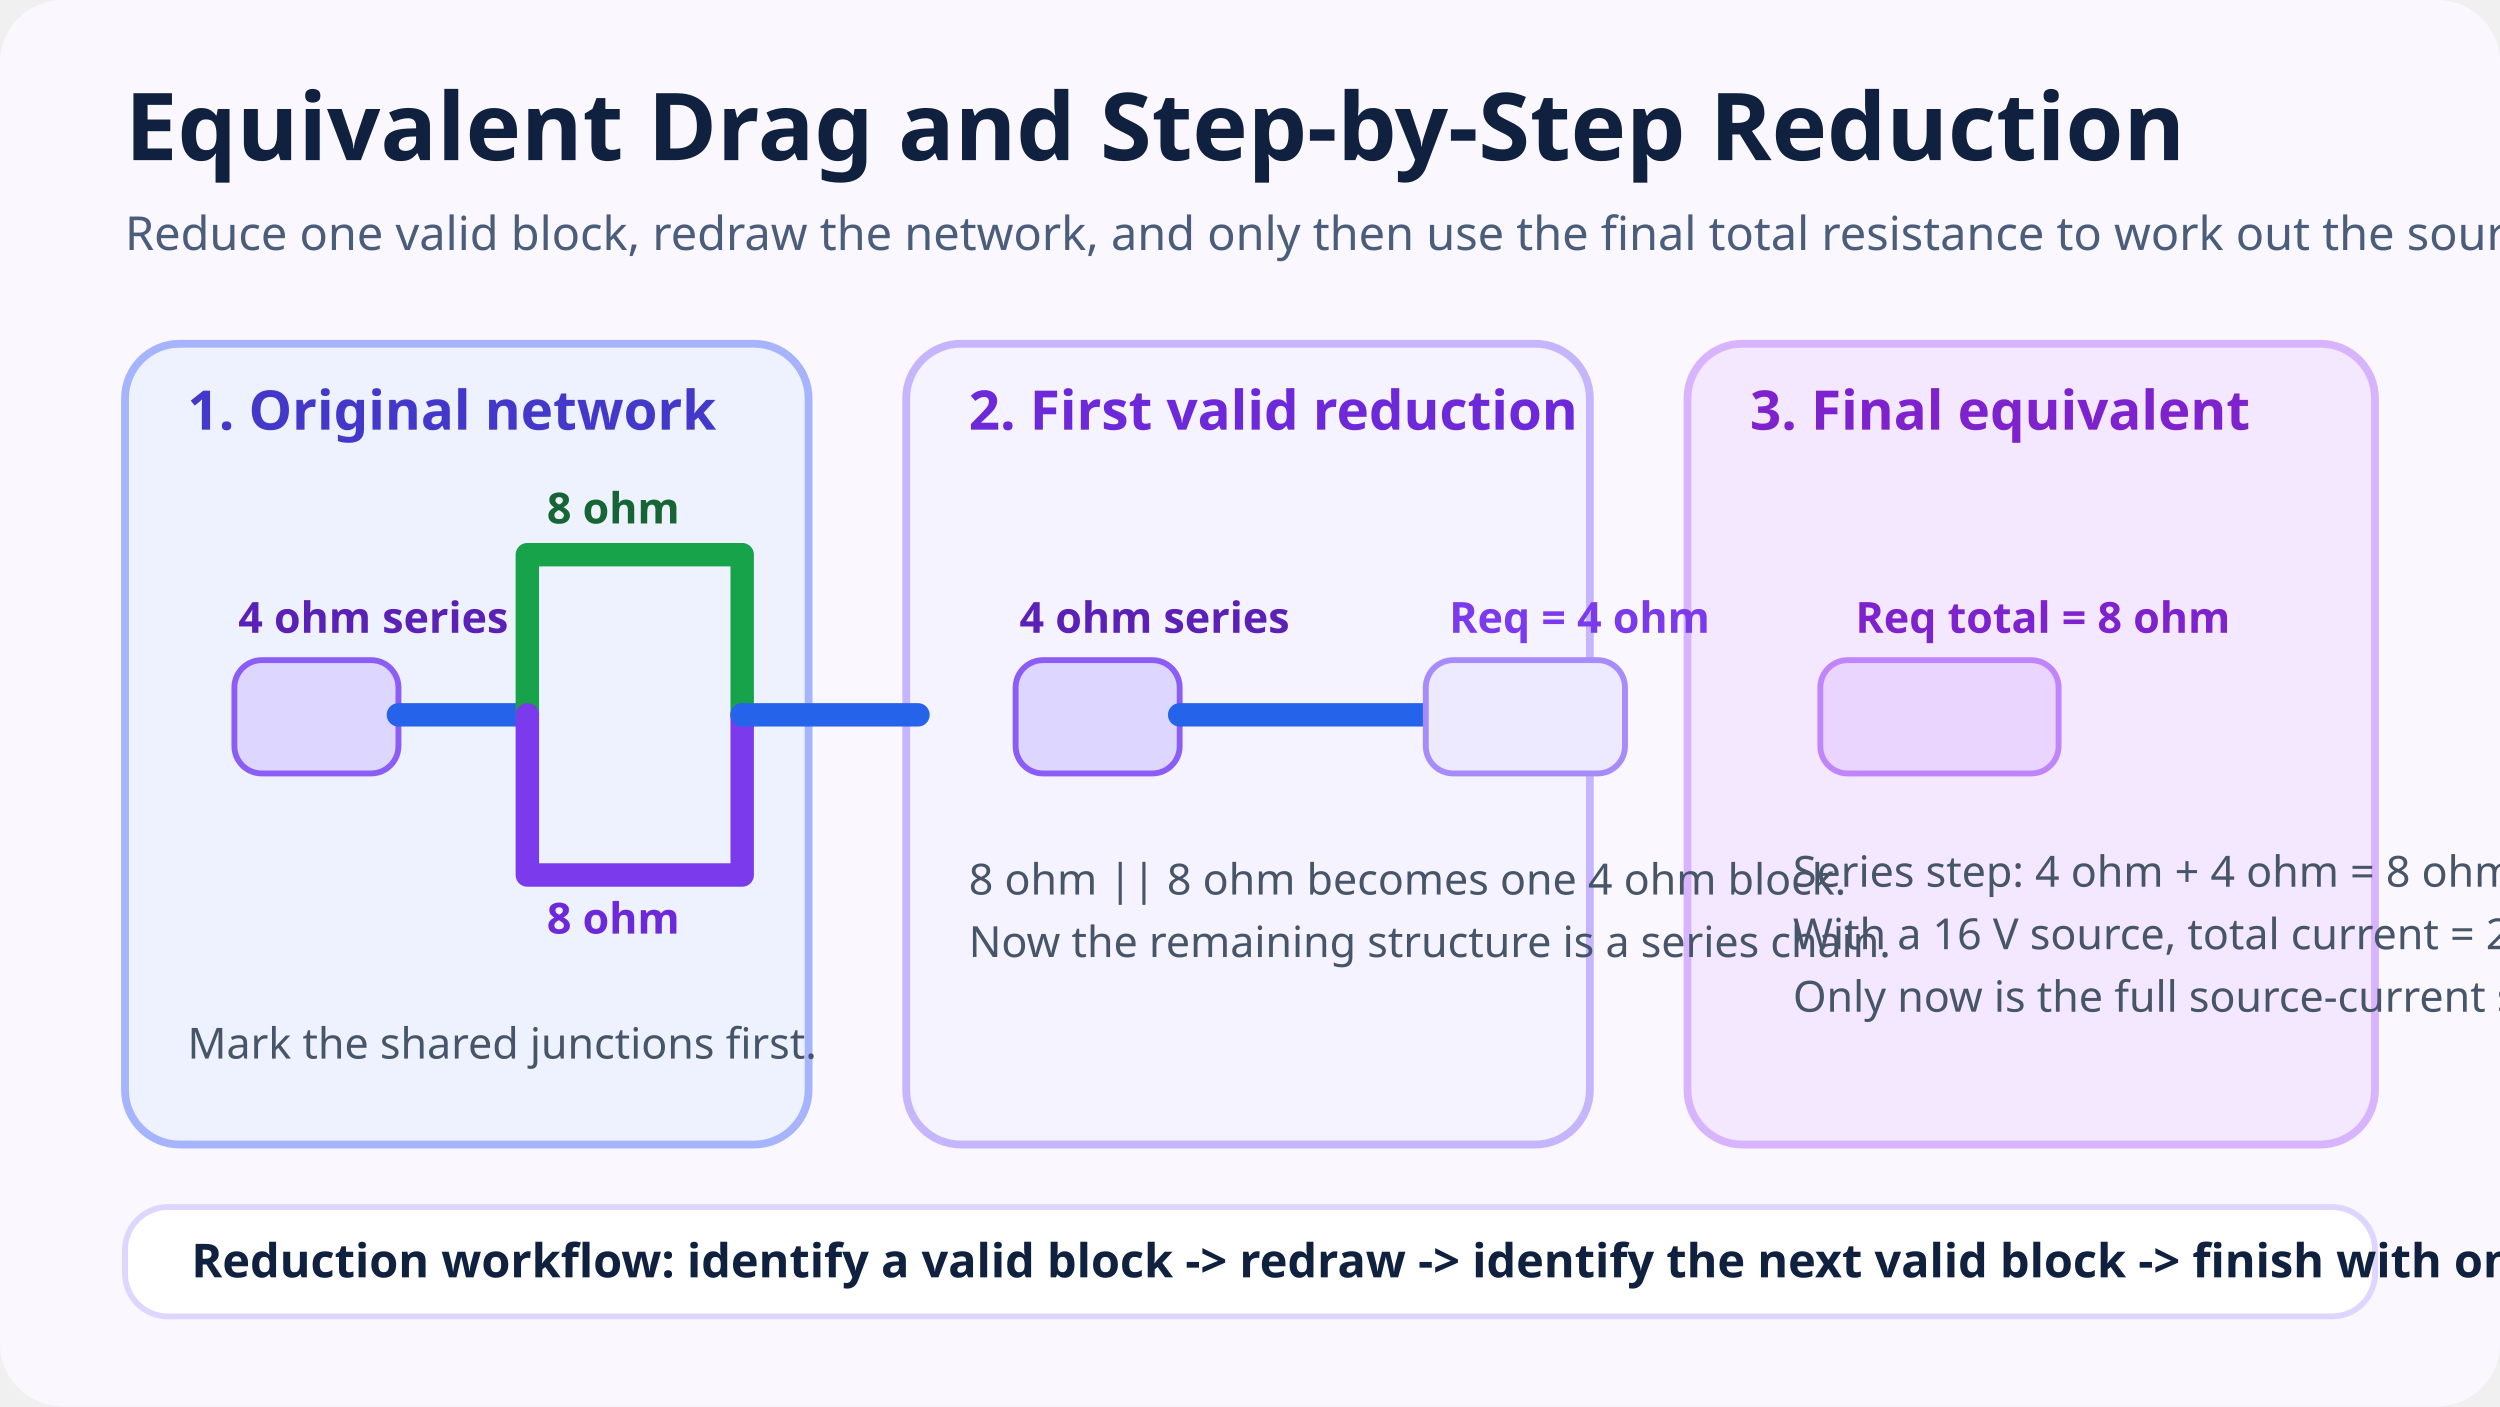
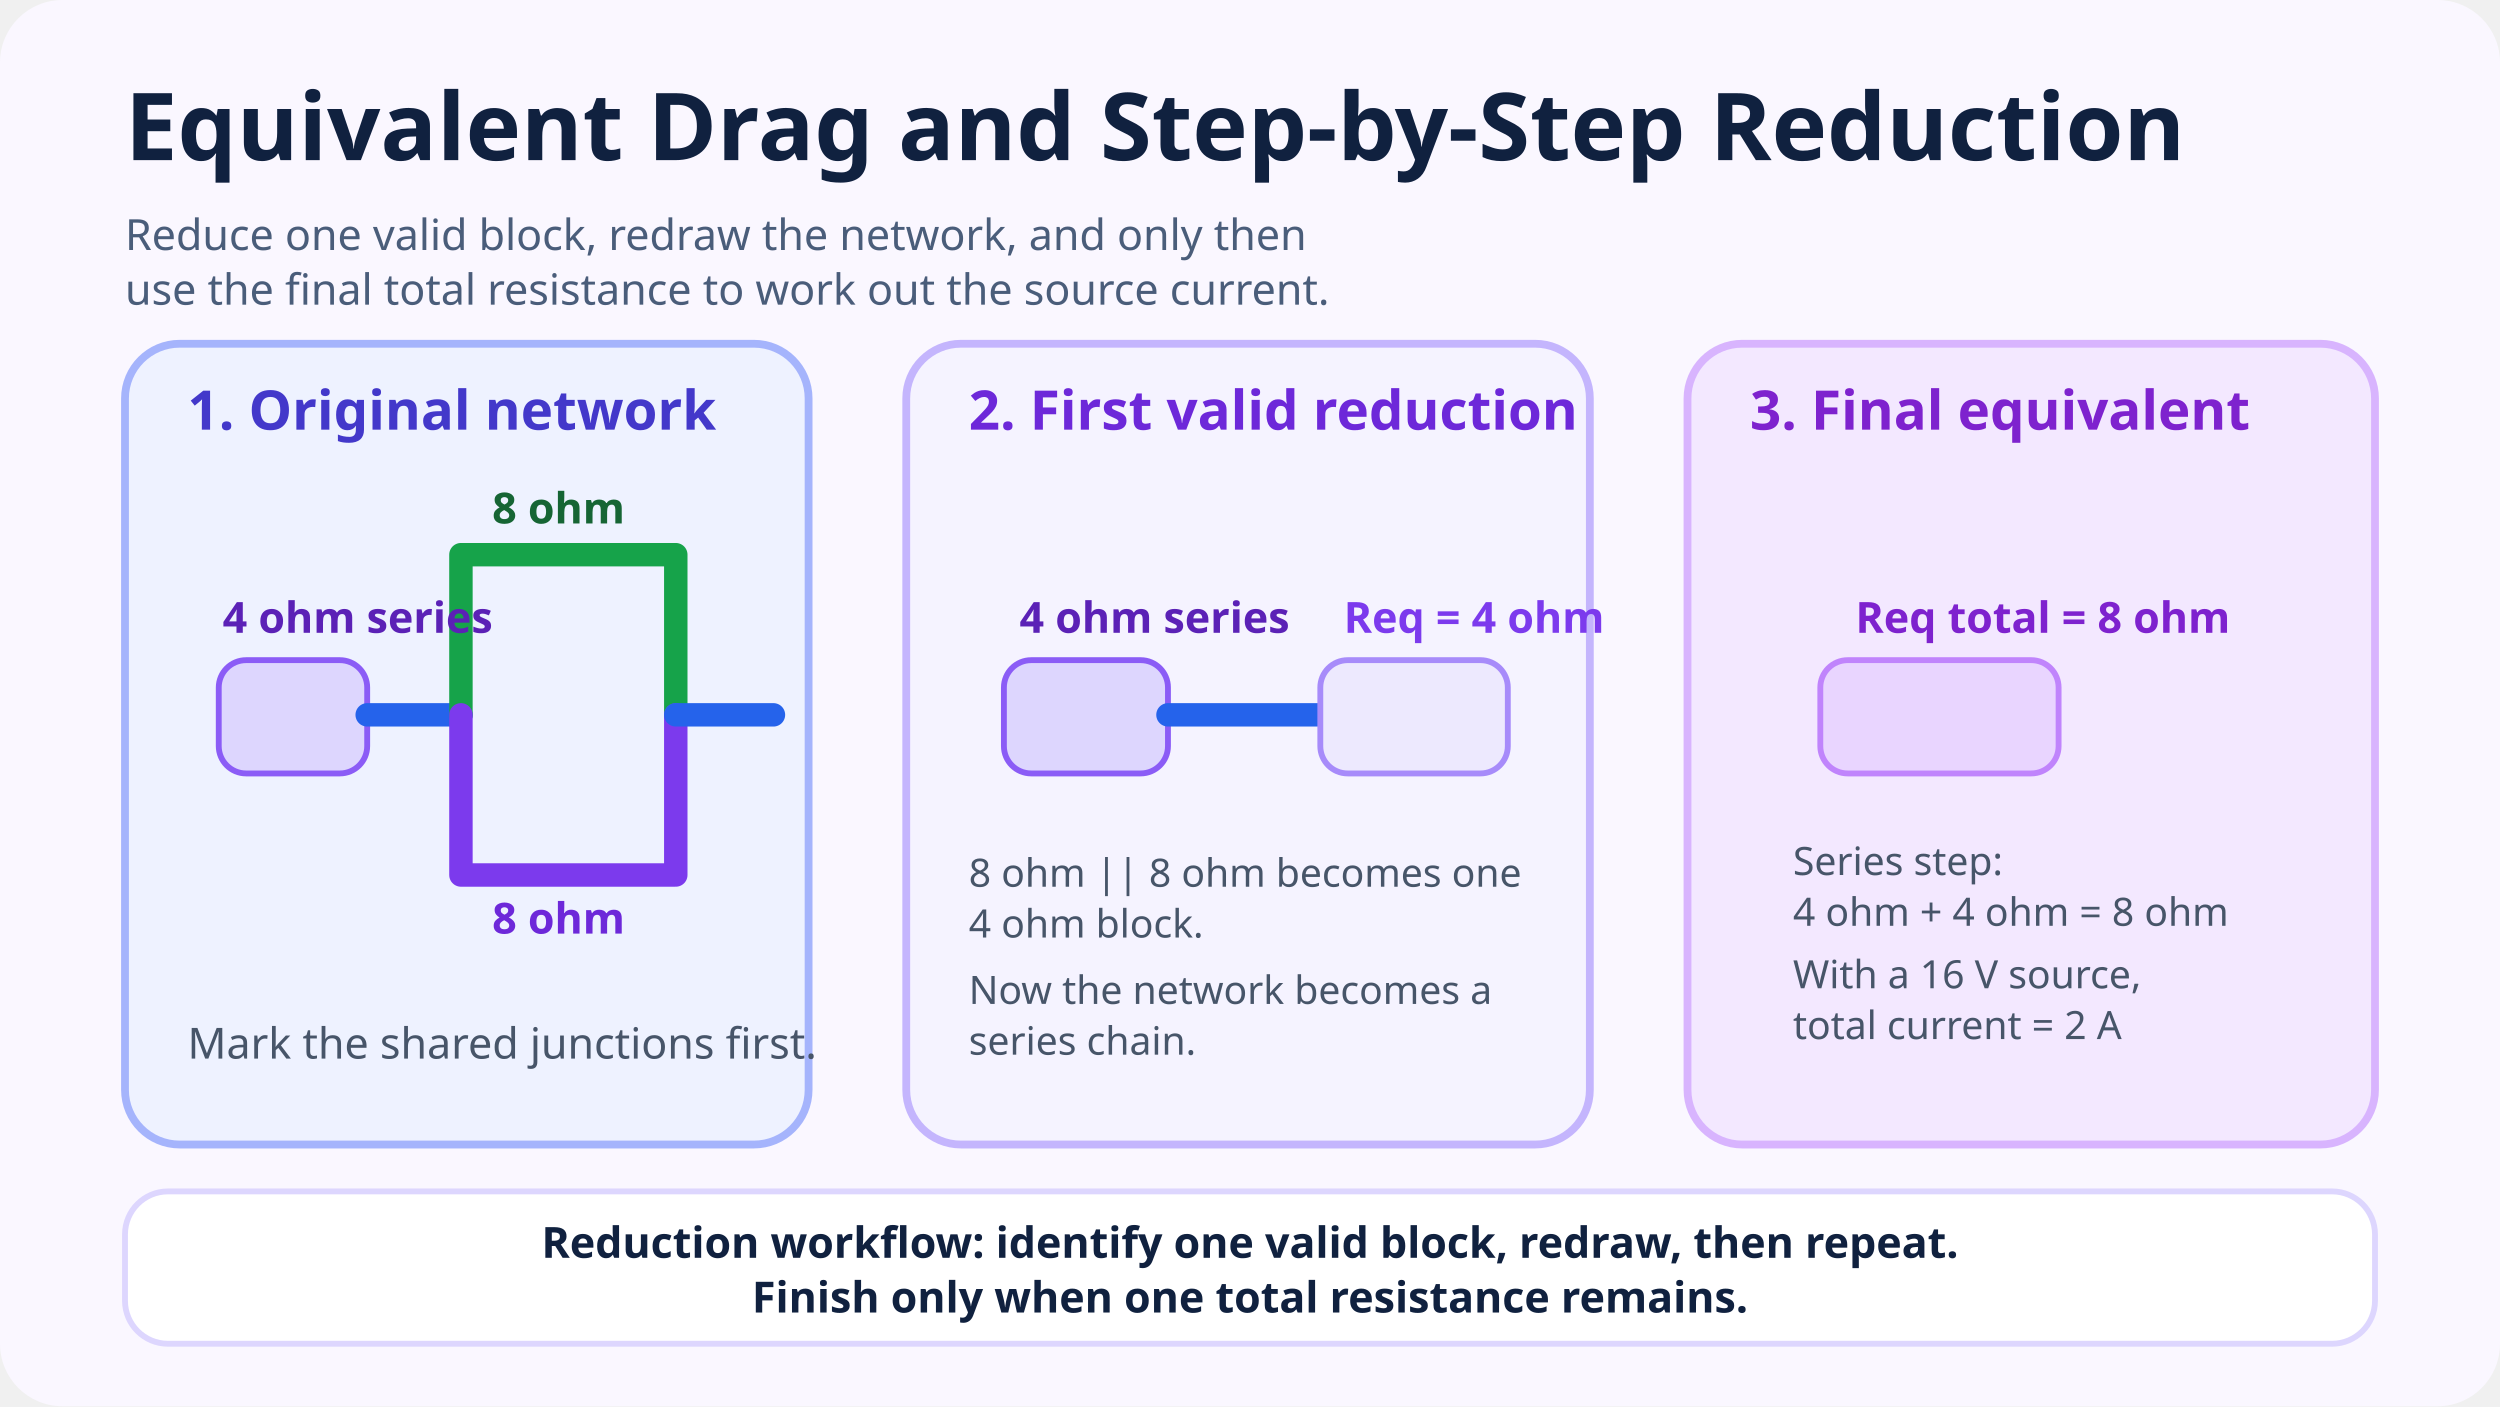
<svg xmlns="http://www.w3.org/2000/svg" viewBox="0 0 1280 720">
  <rect width="1280" height="720" rx="32" fill="#faf7ff" />
  <text x="64" y="82" fill="#10213f" font-family="Trebuchet MS, Verdana, sans-serif" font-size="48" font-weight="700">Equivalent Drag and Step-by-Step Reduction</text>
-   <text x="64" y="128" fill="#4a5d7a" font-family="Trebuchet MS, Verdana, sans-serif" font-size="24">Reduce one valid block, redraw the network, and only then use the final total resistance to work out the source current.</text>
+   <text x="64" y="128" fill="#4a5d7a" font-family="Trebuchet MS, Verdana, sans-serif" font-size="22">
+     <tspan x="64" dy="0">Reduce one valid block, redraw the network, and only then</tspan>
+     <tspan x="64" dy="28">use the final total resistance to work out the source current.</tspan>
+   </text>
  <rect x="64" y="176" width="350" height="410" rx="28" fill="#eef2ff" stroke="#a5b4fc" stroke-width="4" />
  <rect x="464" y="176" width="350" height="410" rx="28" fill="#f5f3ff" stroke="#c4b5fd" stroke-width="4" />
  <rect x="864" y="176" width="352" height="410" rx="28" fill="#f3e8ff" stroke="#d8b4fe" stroke-width="4" />
  <text x="96" y="220" fill="#4338ca" font-family="Trebuchet MS, Verdana, sans-serif" font-size="28" font-weight="700">1. Original network</text>
-   <rect x="120" y="338" width="84" height="58" rx="14" fill="#ddd6fe" stroke="#8b5cf6" stroke-width="3" />
-   <path d="M204 366H270" stroke="#2563eb" stroke-width="12" stroke-linecap="round" />
-   <path d="M270 366V284H380V366" stroke="#16a34a" stroke-width="12" fill="none" stroke-linecap="round" stroke-linejoin="round" />
-   <path d="M270 366V448H380V366" stroke="#7c3aed" stroke-width="12" fill="none" stroke-linecap="round" stroke-linejoin="round" />
-   <path d="M380 366H470" stroke="#2563eb" stroke-width="12" stroke-linecap="round" />
-   <text x="122" y="324" fill="#5b21b6" font-family="Trebuchet MS, Verdana, sans-serif" font-size="22" font-weight="700">4 ohm series</text>
-   <text x="280" y="268" fill="#166534" font-family="Trebuchet MS, Verdana, sans-serif" font-size="22" font-weight="700">8 ohm</text>
-   <text x="280" y="478" fill="#6d28d9" font-family="Trebuchet MS, Verdana, sans-serif" font-size="22" font-weight="700">8 ohm</text>
+   <rect x="112" y="338" width="76" height="58" rx="14" fill="#ddd6fe" stroke="#8b5cf6" stroke-width="3" />
+   <path d="M188 366H236" stroke="#2563eb" stroke-width="12" stroke-linecap="round" />
+   <path d="M236 366V284H346V366" stroke="#16a34a" stroke-width="12" fill="none" stroke-linecap="round" stroke-linejoin="round" />
+   <path d="M236 366V448H346V366" stroke="#7c3aed" stroke-width="12" fill="none" stroke-linecap="round" stroke-linejoin="round" />
+   <path d="M346 366H396" stroke="#2563eb" stroke-width="12" stroke-linecap="round" />
+   <text x="114" y="324" fill="#5b21b6" font-family="Trebuchet MS, Verdana, sans-serif" font-size="22" font-weight="700">4 ohm series</text>
+   <text x="252" y="268" fill="#166534" font-family="Trebuchet MS, Verdana, sans-serif" font-size="22" font-weight="700">8 ohm</text>
+   <text x="252" y="478" fill="#6d28d9" font-family="Trebuchet MS, Verdana, sans-serif" font-size="22" font-weight="700">8 ohm</text>
  <text x="96" y="542" fill="#475569" font-family="Trebuchet MS, Verdana, sans-serif" font-size="22">Mark the shared junctions first.</text>
  <text x="496" y="220" fill="#6d28d9" font-family="Trebuchet MS, Verdana, sans-serif" font-size="28" font-weight="700">2. First valid reduction</text>
-   <rect x="520" y="338" width="84" height="58" rx="14" fill="#ddd6fe" stroke="#8b5cf6" stroke-width="3" />
-   <path d="M604 366H730" stroke="#2563eb" stroke-width="12" stroke-linecap="round" />
-   <rect x="730" y="338" width="102" height="58" rx="14" fill="#ede9fe" stroke="#a78bfa" stroke-width="3" />
+   <rect x="514" y="338" width="84" height="58" rx="14" fill="#ddd6fe" stroke="#8b5cf6" stroke-width="3" />
+   <path d="M598 366H676" stroke="#2563eb" stroke-width="12" stroke-linecap="round" />
+   <rect x="676" y="338" width="96" height="58" rx="14" fill="#ede9fe" stroke="#a78bfa" stroke-width="3" />
  <text x="522" y="324" fill="#5b21b6" font-family="Trebuchet MS, Verdana, sans-serif" font-size="22" font-weight="700">4 ohm series</text>
-   <text x="742" y="324" fill="#7c3aed" font-family="Trebuchet MS, Verdana, sans-serif" font-size="22" font-weight="700">Req = 4 ohm</text>
-   <text x="496" y="458" fill="#475569" font-family="Trebuchet MS, Verdana, sans-serif" font-size="22">8 ohm || 8 ohm becomes one 4 ohm block.</text>
-   <text x="496" y="490" fill="#475569" font-family="Trebuchet MS, Verdana, sans-serif" font-size="22">Now the remaining structure is a series chain.</text>
+   <text x="688" y="324" fill="#7c3aed" font-family="Trebuchet MS, Verdana, sans-serif" font-size="22" font-weight="700">Req = 4 ohm</text>
+   <text x="496" y="454" fill="#475569" font-family="Trebuchet MS, Verdana, sans-serif" font-size="20">8 ohm || 8 ohm becomes one</text>
+   <text x="496" y="480" fill="#475569" font-family="Trebuchet MS, Verdana, sans-serif" font-size="20">4 ohm block.</text>
+   <text x="496" y="514" fill="#475569" font-family="Trebuchet MS, Verdana, sans-serif" font-size="20">Now the network becomes a</text>
+   <text x="496" y="540" fill="#475569" font-family="Trebuchet MS, Verdana, sans-serif" font-size="20">series chain.</text>
  <text x="896" y="220" fill="#7e22ce" font-family="Trebuchet MS, Verdana, sans-serif" font-size="28" font-weight="700">3. Final equivalent</text>
  <rect x="932" y="338" width="122" height="58" rx="14" fill="#e9d5ff" stroke="#c084fc" stroke-width="3" />
  <text x="950" y="324" fill="#7e22ce" font-family="Trebuchet MS, Verdana, sans-serif" font-size="22" font-weight="700">Req total = 8 ohm</text>
-   <text x="918" y="454" fill="#475569" font-family="Trebuchet MS, Verdana, sans-serif" font-size="22">Series step: 4 ohm + 4 ohm = 8 ohm</text>
-   <text x="918" y="486" fill="#475569" font-family="Trebuchet MS, Verdana, sans-serif" font-size="22">With a 16 V source, total current = 2 A</text>
-   <text x="918" y="518" fill="#475569" font-family="Trebuchet MS, Verdana, sans-serif" font-size="22">Only now is the full source-current step ready.</text>
-   <rect x="64" y="618" width="1152" height="56" rx="22" fill="#ffffff" stroke="#ddd6fe" stroke-width="3" />
-   <text x="98" y="654" fill="#10213f" font-family="Trebuchet MS, Verdana, sans-serif" font-size="24" font-weight="700">Reduction workflow: identify a valid block -&gt; redraw -&gt; identify the next valid block -&gt; finish with one total resistance.</text>
+   <text x="918" y="448" fill="#475569" font-family="Trebuchet MS, Verdana, sans-serif" font-size="20">Series step:</text>
+   <text x="918" y="474" fill="#475569" font-family="Trebuchet MS, Verdana, sans-serif" font-size="20">4 ohm + 4 ohm = 8 ohm</text>
+   <text x="918" y="506" fill="#475569" font-family="Trebuchet MS, Verdana, sans-serif" font-size="20">With a 16 V source,</text>
+   <text x="918" y="532" fill="#475569" font-family="Trebuchet MS, Verdana, sans-serif" font-size="20">total current = 2 A</text>
+   <rect x="64" y="610" width="1152" height="78" rx="22" fill="#ffffff" stroke="#ddd6fe" stroke-width="3" />
+   <text x="640" y="644" fill="#10213f" font-family="Trebuchet MS, Verdana, sans-serif" font-size="22" font-weight="700" text-anchor="middle">Reduction workflow: identify one valid block, redraw, then repeat.</text>
+   <text x="640" y="672" fill="#10213f" font-family="Trebuchet MS, Verdana, sans-serif" font-size="22" font-weight="700" text-anchor="middle">Finish only when one total resistance remains.</text>
</svg>
